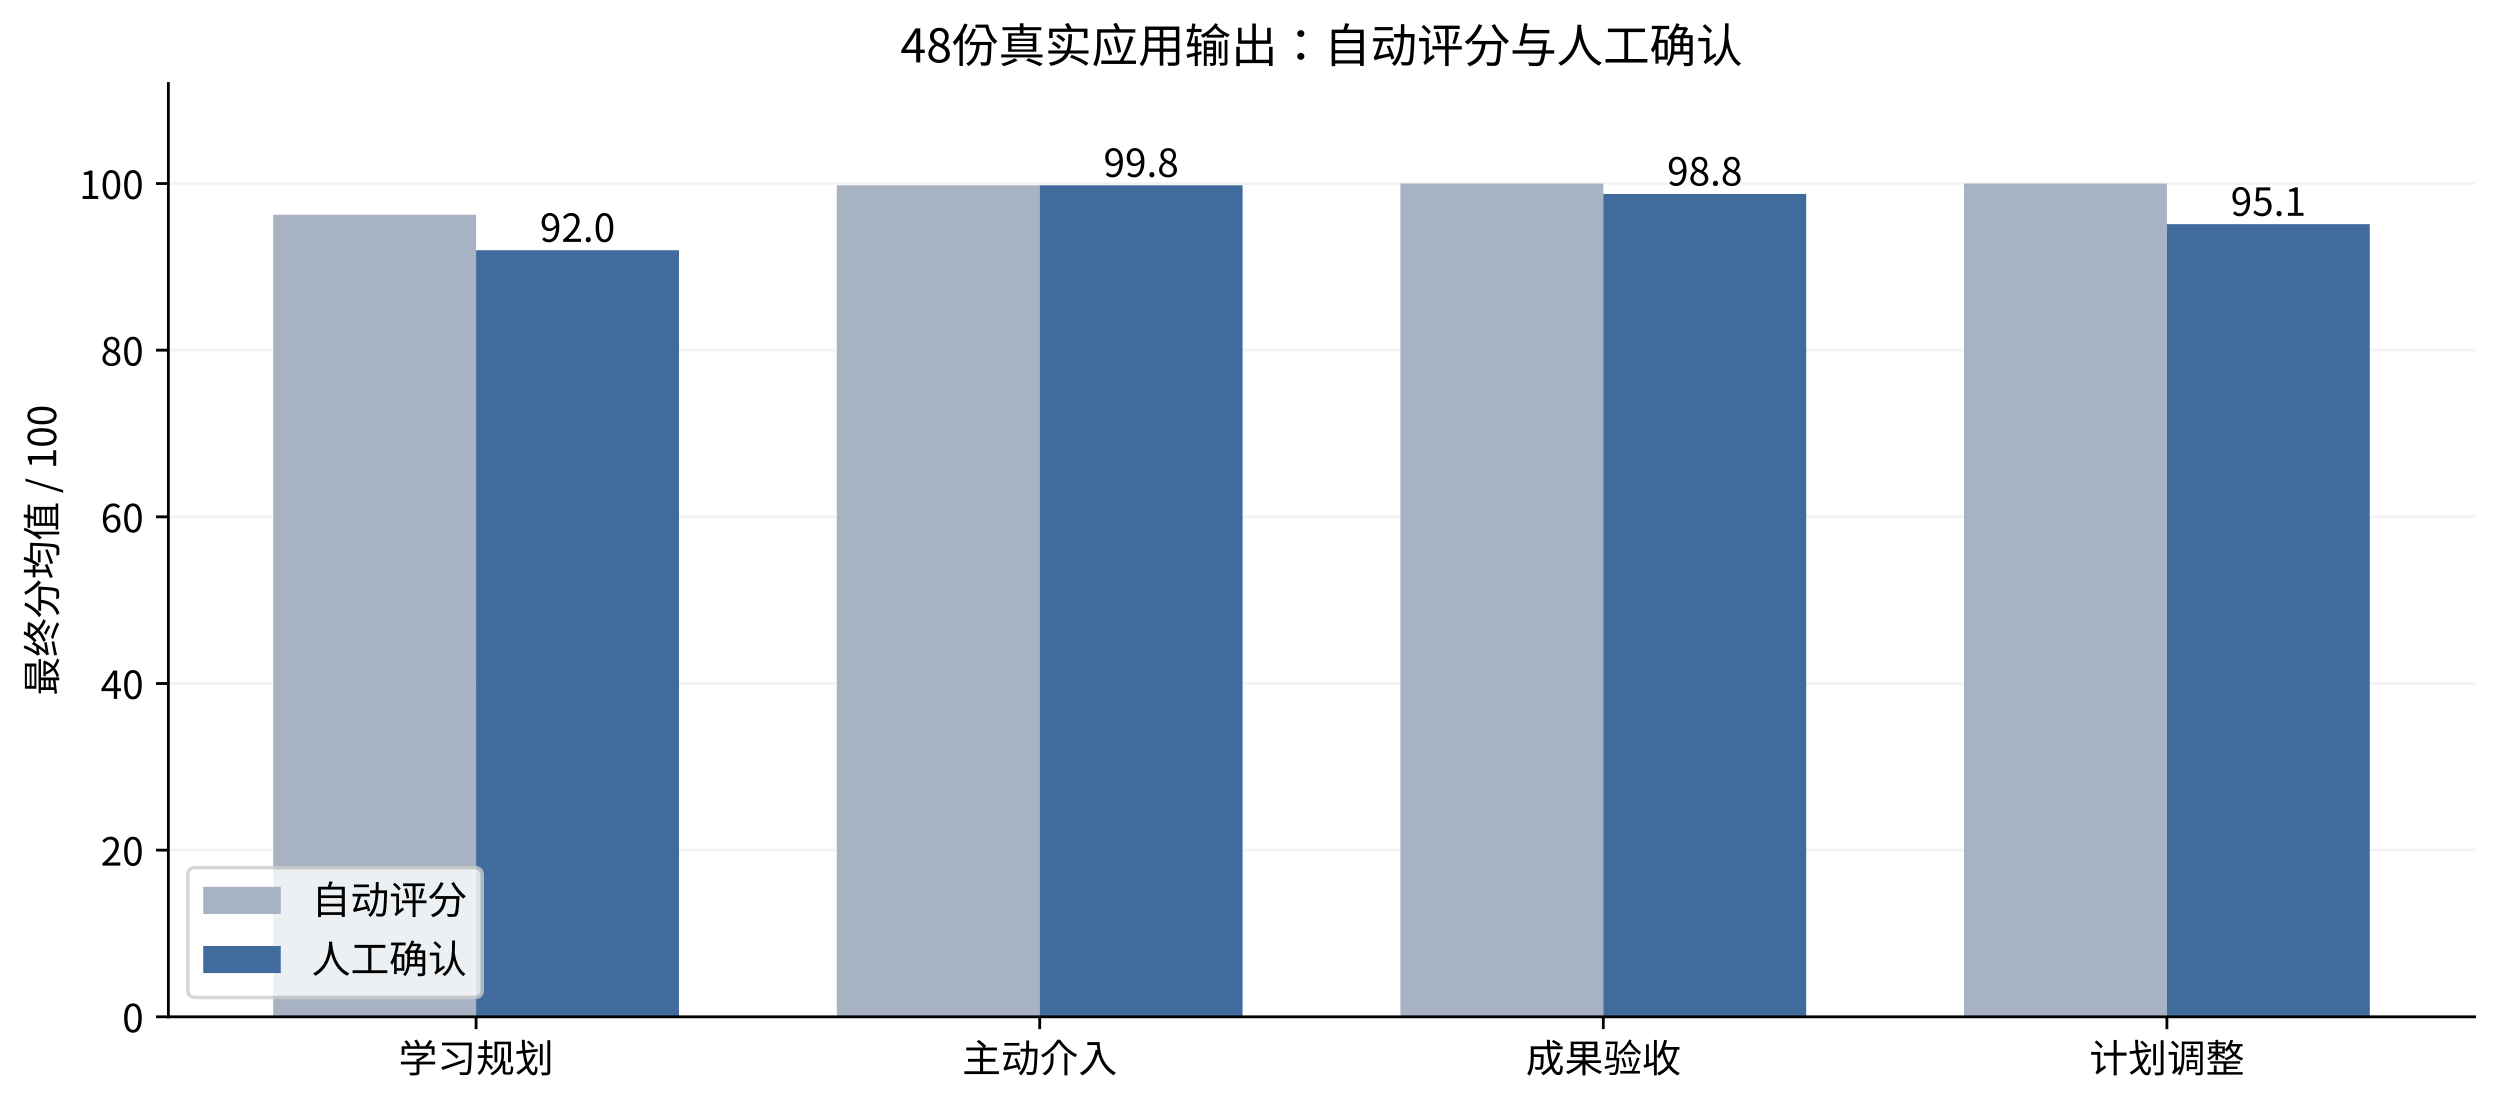
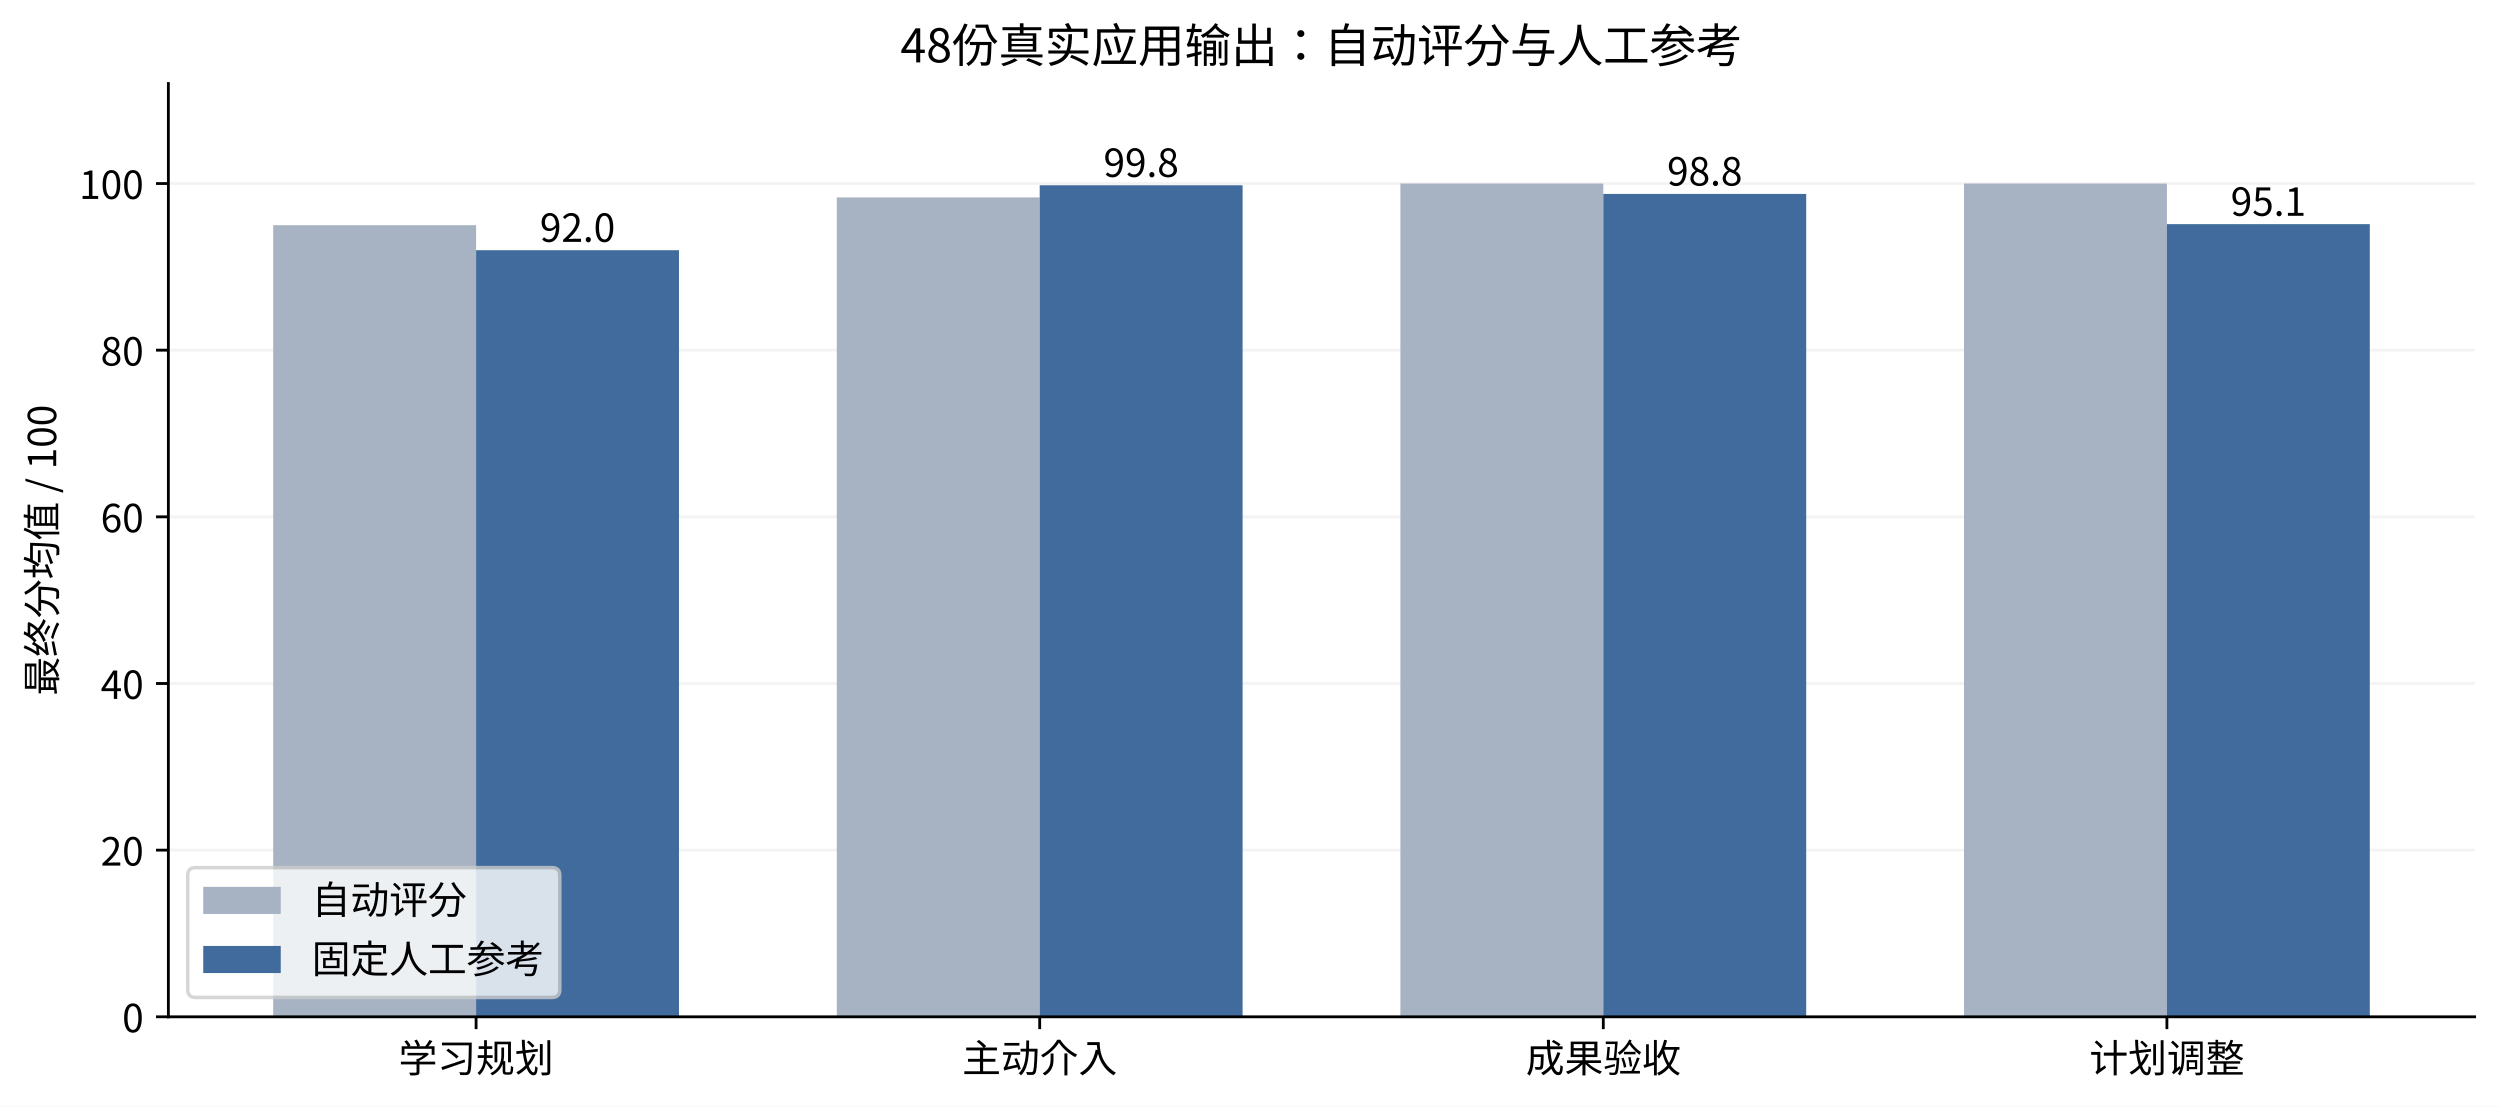
<svg xmlns="http://www.w3.org/2000/svg" xmlns:xlink="http://www.w3.org/1999/xlink" width="709.63pt" height="314.101pt" viewBox="0 0 709.63 314.101" version="1.1">
  <defs>
    <style type="text/css">*{stroke-linejoin: round; stroke-linecap: butt}</style>
  </defs>
  <g id="figure_1">
    <g id="patch_1">
      <path d="M 0 314.101 L 709.63 314.101 L 709.63 0 L 0 0 z " style="fill: #ffffff" />
    </g>
    <g id="axes_1">
      <g id="patch_2">
        <path d="M 47.79 288.626 L 702.43 288.626 L 702.43 23.706 L 47.79 23.706 z " style="fill: #ffffff" />
      </g>
      <g id="matplotlib.axis_1">
        <g id="xtick_1">
          <g id="line2d_1">
            <defs>
-               <path id="mf18a9b9de2" d="M 0 0 L 0 3.5 " style="stroke: #000000; stroke-width: 0.8" />
+               <path id="m306c7330ba" d="M 0 0 L 0 3.5 " style="stroke: #000000; stroke-width: 0.8" />
            </defs>
            <g>
-               <use xlink:href="#mf18a9b9de2" x="135.139" y="288.626" style="stroke: #000000; stroke-width: 0.8" />
+               <use xlink:href="#m306c7330ba" x="135.139" y="288.626" style="stroke: #000000; stroke-width: 0.8" />
            </g>
          </g>
          <g id="text_1">
            <text style="font-size: 11px; font-family: 'Noto Sans CJK JP'; text-anchor: middle" x="135.139" y="304.382" transform="rotate(-0 135.1393 304.3817)">学习规划</text>
          </g>
        </g>
        <g id="xtick_2">
          <g id="line2d_2">
            <g>
-               <use xlink:href="#mf18a9b9de2" x="295.12" y="288.626" style="stroke: #000000; stroke-width: 0.8" />
+               <use xlink:href="#m306c7330ba" x="295.12" y="288.626" style="stroke: #000000; stroke-width: 0.8" />
            </g>
          </g>
          <g id="text_2">
            <text style="font-size: 11px; font-family: 'Noto Sans CJK JP'; text-anchor: middle" x="295.12" y="304.382" transform="rotate(-0 295.1198 304.3817)">主动介入</text>
          </g>
        </g>
        <g id="xtick_3">
          <g id="line2d_3">
            <g>
-               <use xlink:href="#mf18a9b9de2" x="455.1" y="288.626" style="stroke: #000000; stroke-width: 0.8" />
+               <use xlink:href="#m306c7330ba" x="455.1" y="288.626" style="stroke: #000000; stroke-width: 0.8" />
            </g>
          </g>
          <g id="text_3">
            <text style="font-size: 11px; font-family: 'Noto Sans CJK JP'; text-anchor: middle" x="455.1" y="304.382" transform="rotate(-0 455.1002 304.3817)">成果验收</text>
          </g>
        </g>
        <g id="xtick_4">
          <g id="line2d_4">
            <g>
-               <use xlink:href="#mf18a9b9de2" x="615.081" y="288.626" style="stroke: #000000; stroke-width: 0.8" />
+               <use xlink:href="#m306c7330ba" x="615.081" y="288.626" style="stroke: #000000; stroke-width: 0.8" />
            </g>
          </g>
          <g id="text_4">
            <text style="font-size: 11px; font-family: 'Noto Sans CJK JP'; text-anchor: middle" x="615.081" y="304.382" transform="rotate(-0 615.0807 304.3817)">计划调整</text>
          </g>
        </g>
      </g>
      <g id="matplotlib.axis_2">
        <g id="ytick_1">
          <g id="line2d_5">
-             <path d="M 47.79 288.626 L 702.43 288.626 " clip-path="url(#pef8b06eaf9)" style="fill: none; stroke: #b0b0b0; stroke-opacity: 0.15; stroke-width: 0.8; stroke-linecap: square" />
+             <path d="M 47.79 288.626 L 702.43 288.626 " clip-path="url(#pcb21c8c4e2)" style="fill: none; stroke: #b0b0b0; stroke-opacity: 0.15; stroke-width: 0.8; stroke-linecap: square" />
          </g>
          <g id="line2d_6">
            <defs>
-               <path id="m89705dd185" d="M 0 0 L -3.5 0 " style="stroke: #000000; stroke-width: 0.8" />
+               <path id="m685d8fcb3b" d="M 0 0 L -3.5 0 " style="stroke: #000000; stroke-width: 0.8" />
            </defs>
            <g>
-               <use xlink:href="#m89705dd185" x="47.79" y="288.626" style="stroke: #000000; stroke-width: 0.8" />
+               <use xlink:href="#m685d8fcb3b" x="47.79" y="288.626" style="stroke: #000000; stroke-width: 0.8" />
            </g>
          </g>
          <g id="text_5">
            <text style="font-size: 11px; font-family: 'Noto Sans CJK JP'; text-anchor: end" x="40.79" y="293.004" transform="rotate(-0 40.79 293.004)">0</text>
          </g>
        </g>
        <g id="ytick_2">
          <g id="line2d_7">
-             <path d="M 47.79 241.319 L 702.43 241.319 " clip-path="url(#pef8b06eaf9)" style="fill: none; stroke: #b0b0b0; stroke-opacity: 0.15; stroke-width: 0.8; stroke-linecap: square" />
+             <path d="M 47.79 241.319 L 702.43 241.319 " clip-path="url(#pcb21c8c4e2)" style="fill: none; stroke: #b0b0b0; stroke-opacity: 0.15; stroke-width: 0.8; stroke-linecap: square" />
          </g>
          <g id="line2d_8">
            <g>
-               <use xlink:href="#m89705dd185" x="47.79" y="241.319" style="stroke: #000000; stroke-width: 0.8" />
+               <use xlink:href="#m685d8fcb3b" x="47.79" y="241.319" style="stroke: #000000; stroke-width: 0.8" />
            </g>
          </g>
          <g id="text_6">
            <text style="font-size: 11px; font-family: 'Noto Sans CJK JP'; text-anchor: end" x="40.79" y="245.697" transform="rotate(-0 40.79 245.6969)">20</text>
          </g>
        </g>
        <g id="ytick_3">
          <g id="line2d_9">
-             <path d="M 47.79 194.012 L 702.43 194.012 " clip-path="url(#pef8b06eaf9)" style="fill: none; stroke: #b0b0b0; stroke-opacity: 0.15; stroke-width: 0.8; stroke-linecap: square" />
+             <path d="M 47.79 194.012 L 702.43 194.012 " clip-path="url(#pcb21c8c4e2)" style="fill: none; stroke: #b0b0b0; stroke-opacity: 0.15; stroke-width: 0.8; stroke-linecap: square" />
          </g>
          <g id="line2d_10">
            <g>
-               <use xlink:href="#m89705dd185" x="47.79" y="194.012" style="stroke: #000000; stroke-width: 0.8" />
+               <use xlink:href="#m685d8fcb3b" x="47.79" y="194.012" style="stroke: #000000; stroke-width: 0.8" />
            </g>
          </g>
          <g id="text_7">
            <text style="font-size: 11px; font-family: 'Noto Sans CJK JP'; text-anchor: end" x="40.79" y="198.39" transform="rotate(-0 40.79 198.3897)">40</text>
          </g>
        </g>
        <g id="ytick_4">
          <g id="line2d_11">
-             <path d="M 47.79 146.705 L 702.43 146.705 " clip-path="url(#pef8b06eaf9)" style="fill: none; stroke: #b0b0b0; stroke-opacity: 0.15; stroke-width: 0.8; stroke-linecap: square" />
+             <path d="M 47.79 146.705 L 702.43 146.705 " clip-path="url(#pcb21c8c4e2)" style="fill: none; stroke: #b0b0b0; stroke-opacity: 0.15; stroke-width: 0.8; stroke-linecap: square" />
          </g>
          <g id="line2d_12">
            <g>
-               <use xlink:href="#m89705dd185" x="47.79" y="146.705" style="stroke: #000000; stroke-width: 0.8" />
+               <use xlink:href="#m685d8fcb3b" x="47.79" y="146.705" style="stroke: #000000; stroke-width: 0.8" />
            </g>
          </g>
          <g id="text_8">
            <text style="font-size: 11px; font-family: 'Noto Sans CJK JP'; text-anchor: end" x="40.79" y="151.083" transform="rotate(-0 40.79 151.0826)">60</text>
          </g>
        </g>
        <g id="ytick_5">
          <g id="line2d_13">
-             <path d="M 47.79 99.398 L 702.43 99.398 " clip-path="url(#pef8b06eaf9)" style="fill: none; stroke: #b0b0b0; stroke-opacity: 0.15; stroke-width: 0.8; stroke-linecap: square" />
+             <path d="M 47.79 99.398 L 702.43 99.398 " clip-path="url(#pcb21c8c4e2)" style="fill: none; stroke: #b0b0b0; stroke-opacity: 0.15; stroke-width: 0.8; stroke-linecap: square" />
          </g>
          <g id="line2d_14">
            <g>
-               <use xlink:href="#m89705dd185" x="47.79" y="99.398" style="stroke: #000000; stroke-width: 0.8" />
+               <use xlink:href="#m685d8fcb3b" x="47.79" y="99.398" style="stroke: #000000; stroke-width: 0.8" />
            </g>
          </g>
          <g id="text_9">
            <text style="font-size: 11px; font-family: 'Noto Sans CJK JP'; text-anchor: end" x="40.79" y="103.775" transform="rotate(-0 40.79 103.7755)">80</text>
          </g>
        </g>
        <g id="ytick_6">
          <g id="line2d_15">
-             <path d="M 47.79 52.091 L 702.43 52.091 " clip-path="url(#pef8b06eaf9)" style="fill: none; stroke: #b0b0b0; stroke-opacity: 0.15; stroke-width: 0.8; stroke-linecap: square" />
+             <path d="M 47.79 52.091 L 702.43 52.091 " clip-path="url(#pcb21c8c4e2)" style="fill: none; stroke: #b0b0b0; stroke-opacity: 0.15; stroke-width: 0.8; stroke-linecap: square" />
          </g>
          <g id="line2d_16">
            <g>
-               <use xlink:href="#m89705dd185" x="47.79" y="52.091" style="stroke: #000000; stroke-width: 0.8" />
+               <use xlink:href="#m685d8fcb3b" x="47.79" y="52.091" style="stroke: #000000; stroke-width: 0.8" />
            </g>
          </g>
          <g id="text_10">
            <text style="font-size: 11px; font-family: 'Noto Sans CJK JP'; text-anchor: end" x="40.79" y="56.468" transform="rotate(-0 40.79 56.46832)">100</text>
          </g>
        </g>
        <g id="text_11">
          <text style="font-size: 11px; font-family: 'Noto Sans CJK JP'; text-anchor: middle" x="15.955" y="156.166" transform="rotate(-90 15.95531 156.1664)">最终分均值 / 100</text>
        </g>
      </g>
      <g id="patch_3">
-         <path d="M 77.546 288.626 L 135.139 288.626 L 135.139 60.961 L 77.546 60.961 z " clip-path="url(#pef8b06eaf9)" style="fill: #a7b2c2" />
+         <path d="M 77.546 288.626 L 135.139 288.626 L 135.139 63.917 L 77.546 63.917 z " clip-path="url(#pcb21c8c4e2)" style="fill: #a7b2c2" />
      </g>
      <g id="patch_4">
-         <path d="M 237.527 288.626 L 295.12 288.626 L 295.12 52.583 L 237.527 52.583 z " clip-path="url(#pef8b06eaf9)" style="fill: #a7b2c2" />
+         <path d="M 237.527 288.626 L 295.12 288.626 L 295.12 56.033 L 237.527 56.033 z " clip-path="url(#pcb21c8c4e2)" style="fill: #a7b2c2" />
      </g>
      <g id="patch_5">
-         <path d="M 397.507 288.626 L 455.1 288.626 L 455.1 52.091 L 397.507 52.091 z " clip-path="url(#pef8b06eaf9)" style="fill: #a7b2c2" />
+         <path d="M 397.507 288.626 L 455.1 288.626 L 455.1 52.091 L 397.507 52.091 z " clip-path="url(#pcb21c8c4e2)" style="fill: #a7b2c2" />
      </g>
      <g id="patch_6">
-         <path d="M 557.488 288.626 L 615.081 288.626 L 615.081 52.091 L 557.488 52.091 z " clip-path="url(#pef8b06eaf9)" style="fill: #a7b2c2" />
+         <path d="M 557.488 288.626 L 615.081 288.626 L 615.081 52.091 L 557.488 52.091 z " clip-path="url(#pcb21c8c4e2)" style="fill: #a7b2c2" />
      </g>
      <g id="patch_7">
-         <path d="M 135.139 288.626 L 192.732 288.626 L 192.732 71.014 L 135.139 71.014 z " clip-path="url(#pef8b06eaf9)" style="fill: #416b9c" />
+         <path d="M 135.139 288.626 L 192.732 288.626 L 192.732 71.014 L 135.139 71.014 z " clip-path="url(#pcb21c8c4e2)" style="fill: #416b9c" />
      </g>
      <g id="patch_8">
-         <path d="M 295.12 288.626 L 352.713 288.626 L 352.713 52.583 L 295.12 52.583 z " clip-path="url(#pef8b06eaf9)" style="fill: #416b9c" />
+         <path d="M 295.12 288.626 L 352.713 288.626 L 352.713 52.583 L 295.12 52.583 z " clip-path="url(#pcb21c8c4e2)" style="fill: #416b9c" />
      </g>
      <g id="patch_9">
-         <path d="M 455.1 288.626 L 512.693 288.626 L 512.693 55.047 L 455.1 55.047 z " clip-path="url(#pef8b06eaf9)" style="fill: #416b9c" />
+         <path d="M 455.1 288.626 L 512.693 288.626 L 512.693 55.047 L 455.1 55.047 z " clip-path="url(#pcb21c8c4e2)" style="fill: #416b9c" />
      </g>
      <g id="patch_10">
-         <path d="M 615.081 288.626 L 672.674 288.626 L 672.674 63.622 L 615.081 63.622 z " clip-path="url(#pef8b06eaf9)" style="fill: #416b9c" />
+         <path d="M 615.081 288.626 L 672.674 288.626 L 672.674 63.622 L 615.081 63.622 z " clip-path="url(#pcb21c8c4e2)" style="fill: #416b9c" />
      </g>
      <g id="patch_11">
        <path d="M 47.79 288.626 L 47.79 23.706 " style="fill: none; stroke: #000000; stroke-width: 0.8; stroke-linejoin: miter; stroke-linecap: square" />
      </g>
      <g id="patch_12">
        <path d="M 47.79 288.626 L 702.43 288.626 " style="fill: none; stroke: #000000; stroke-width: 0.8; stroke-linejoin: miter; stroke-linecap: square" />
      </g>
      <g id="text_12">
        <text style="font-size: 11px; font-family: 'Noto Sans CJK JP'; text-anchor: middle" x="163.936" y="68.648" transform="rotate(-0 163.9358 68.64816)">92.0</text>
      </g>
      <g id="text_13">
        <text style="font-size: 11px; font-family: 'Noto Sans CJK JP'; text-anchor: middle" x="323.916" y="50.218" transform="rotate(-0 323.9163 50.21809)">99.8</text>
      </g>
      <g id="text_14">
        <text style="font-size: 11px; font-family: 'Noto Sans CJK JP'; text-anchor: middle" x="483.897" y="52.682" transform="rotate(-0 483.8967 52.682)">98.8</text>
      </g>
      <g id="text_15">
        <text style="font-size: 11px; font-family: 'Noto Sans CJK JP'; text-anchor: middle" x="643.877" y="61.256" transform="rotate(-0 643.8772 61.25642)">95.1</text>
      </g>
      <g id="text_16">
-         <text style="font-size: 13.2px; font-family: 'Noto Sans CJK JP'; text-anchor: middle" x="375.11" y="17.706" transform="rotate(-0 375.11 17.70638)">48份真实应用输出：自动评分与人工确认</text>
+         <text style="font-size: 13.2px; font-family: 'Noto Sans CJK JP'; text-anchor: middle" x="375.11" y="17.706" transform="rotate(-0 375.11 17.70638)">48份真实应用输出：自动评分与人工参考</text>
      </g>
      <g id="legend_1">
        <g id="patch_13">
-           <path d="M 55.49 283.126 L 134.69 283.126 Q 136.89 283.126 136.89 280.926 L 136.89 248.476 Q 136.89 246.276 134.69 246.276 L 55.49 246.276 Q 53.29 246.276 53.29 248.476 L 53.29 280.926 Q 53.29 283.126 55.49 283.126 z " style="fill: #ffffff; opacity: 0.8; stroke: #cccccc; stroke-linejoin: miter" />
+           <path d="M 55.49 283.126 L 156.69 283.126 Q 158.89 283.126 158.89 280.926 L 158.89 248.476 Q 158.89 246.276 156.69 246.276 L 55.49 246.276 Q 53.29 246.276 53.29 248.476 L 53.29 280.926 Q 53.29 283.126 55.49 283.126 z " style="fill: #ffffff; opacity: 0.8; stroke: #cccccc; stroke-linejoin: miter" />
        </g>
        <g id="patch_14">
          <path d="M 57.69 259.432 L 79.69 259.432 L 79.69 251.732 L 57.69 251.732 z " style="fill: #a7b2c2" />
        </g>
        <g id="text_17">
          <text style="font-size: 11px; font-family: 'Noto Sans CJK JP'; text-anchor: start" x="88.49" y="259.432" transform="rotate(-0 88.49 259.4317)">自动评分</text>
        </g>
        <g id="patch_15">
          <path d="M 57.69 276.207 L 79.69 276.207 L 79.69 268.507 L 57.69 268.507 z " style="fill: #416b9c" />
        </g>
        <g id="text_18">
-           <text style="font-size: 11px; font-family: 'Noto Sans CJK JP'; text-anchor: start" x="88.49" y="276.207" transform="rotate(-0 88.49 276.2067)">人工确认</text>
+           <text style="font-size: 11px; font-family: 'Noto Sans CJK JP'; text-anchor: start" x="88.49" y="276.207" transform="rotate(-0 88.49 276.2067)">固定人工参考</text>
        </g>
      </g>
    </g>
  </g>
  <defs>
-     <clipPath id="pef8b06eaf9">
+     <clipPath id="pcb21c8c4e2">
      <rect x="47.79" y="23.706" width="654.64" height="264.92" />
    </clipPath>
  </defs>
</svg>
